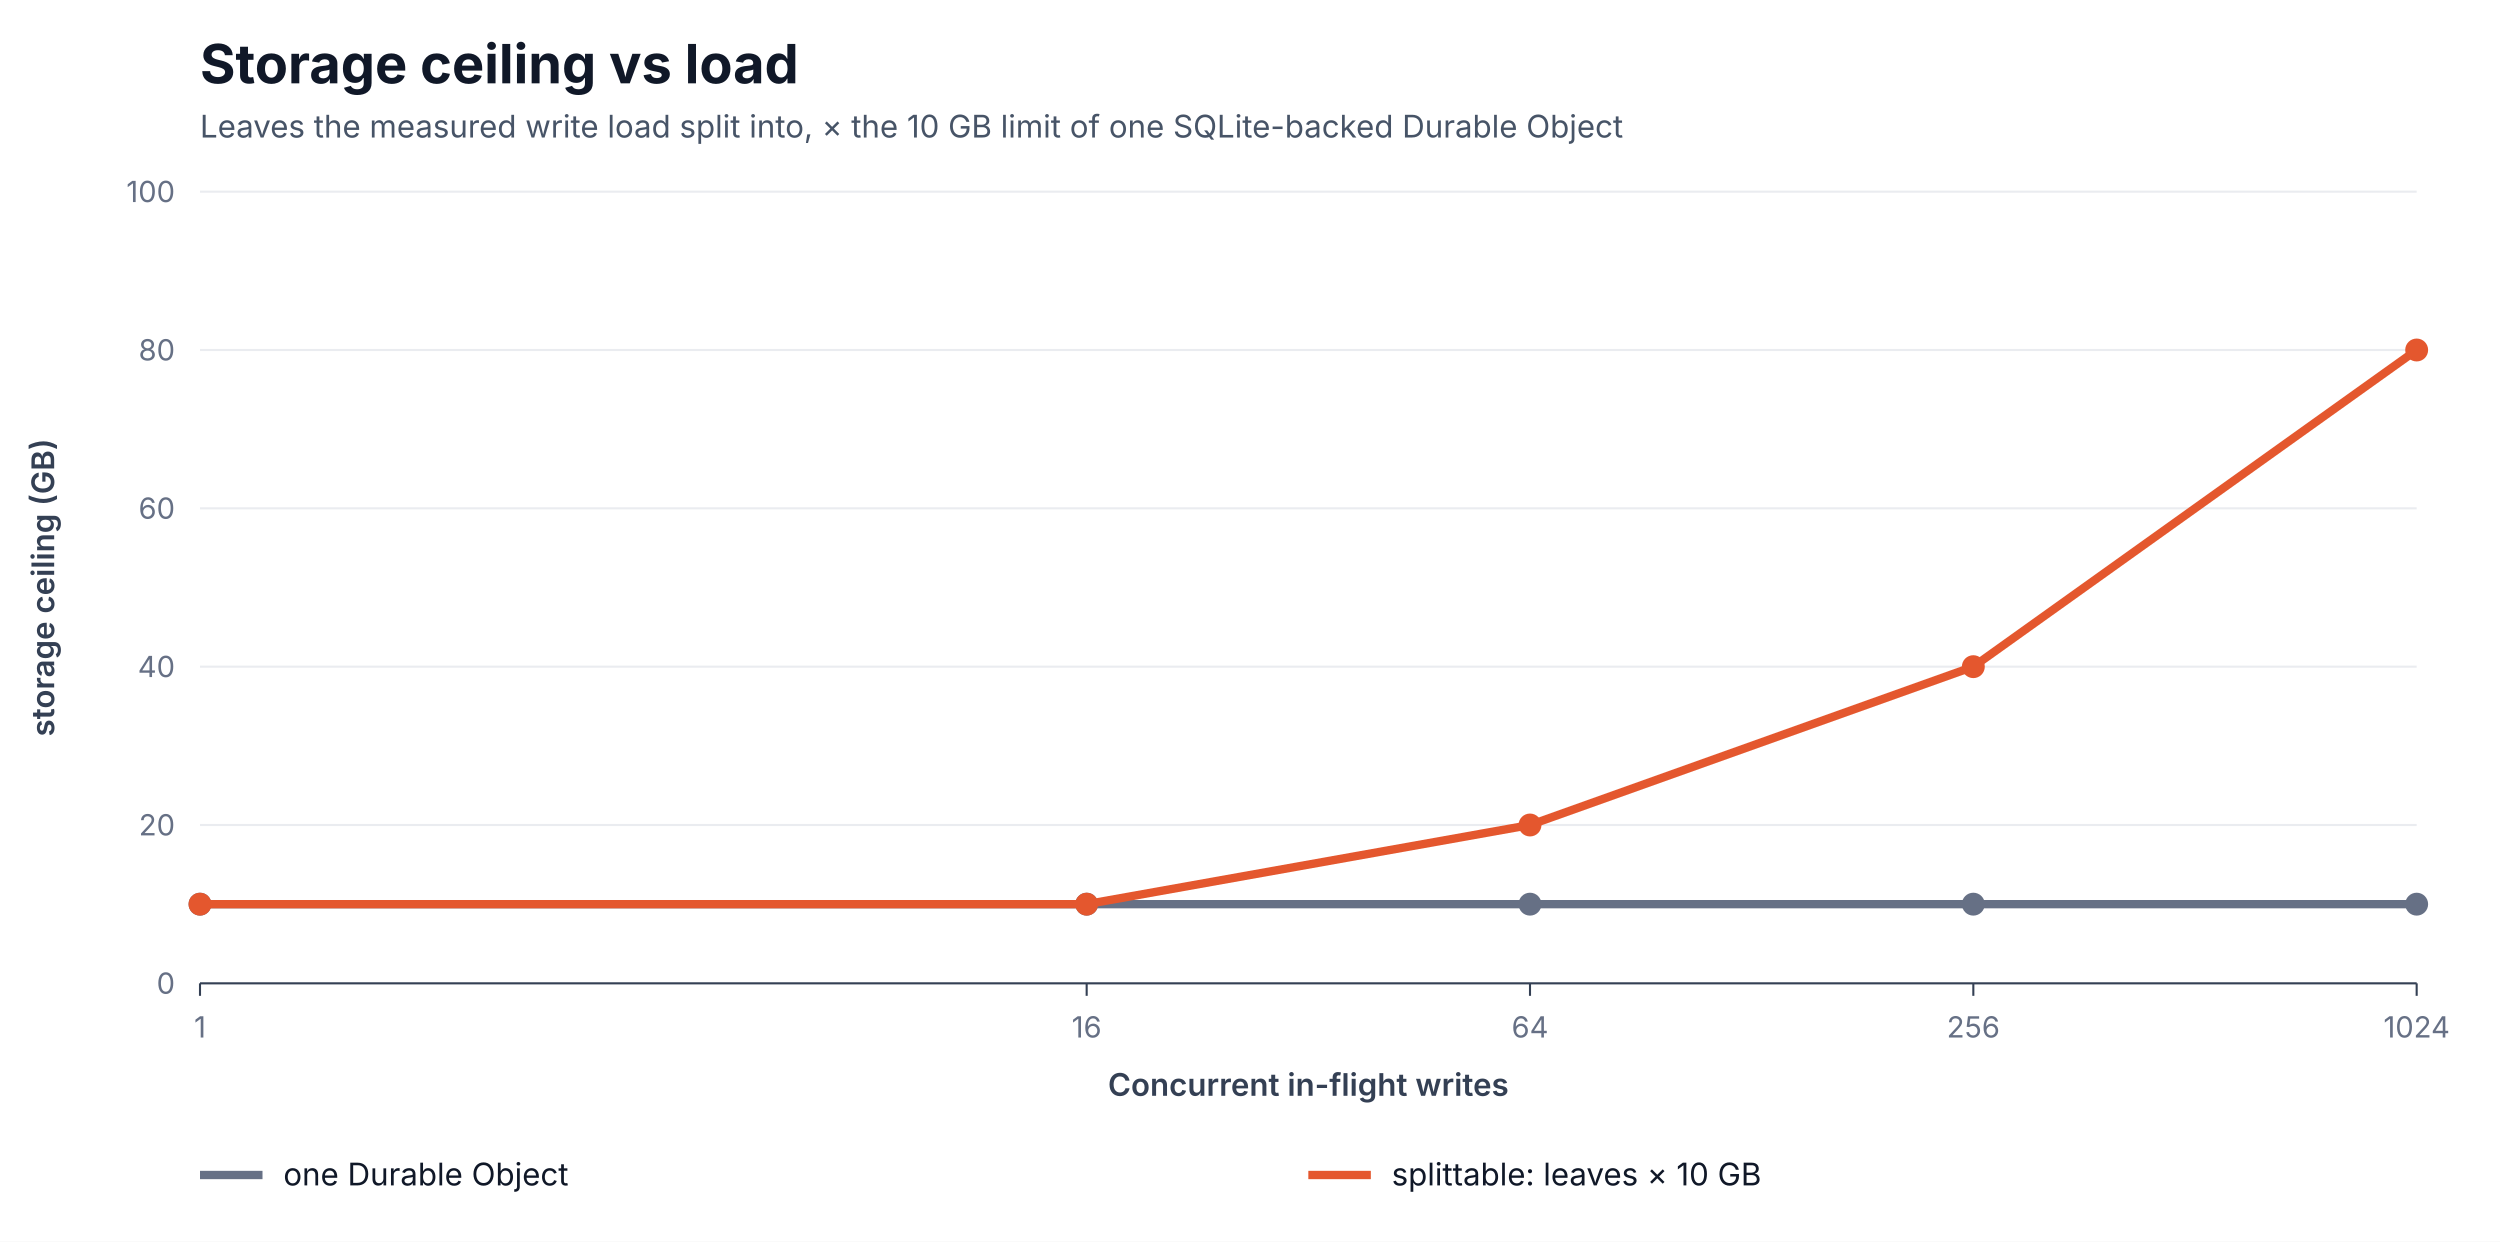
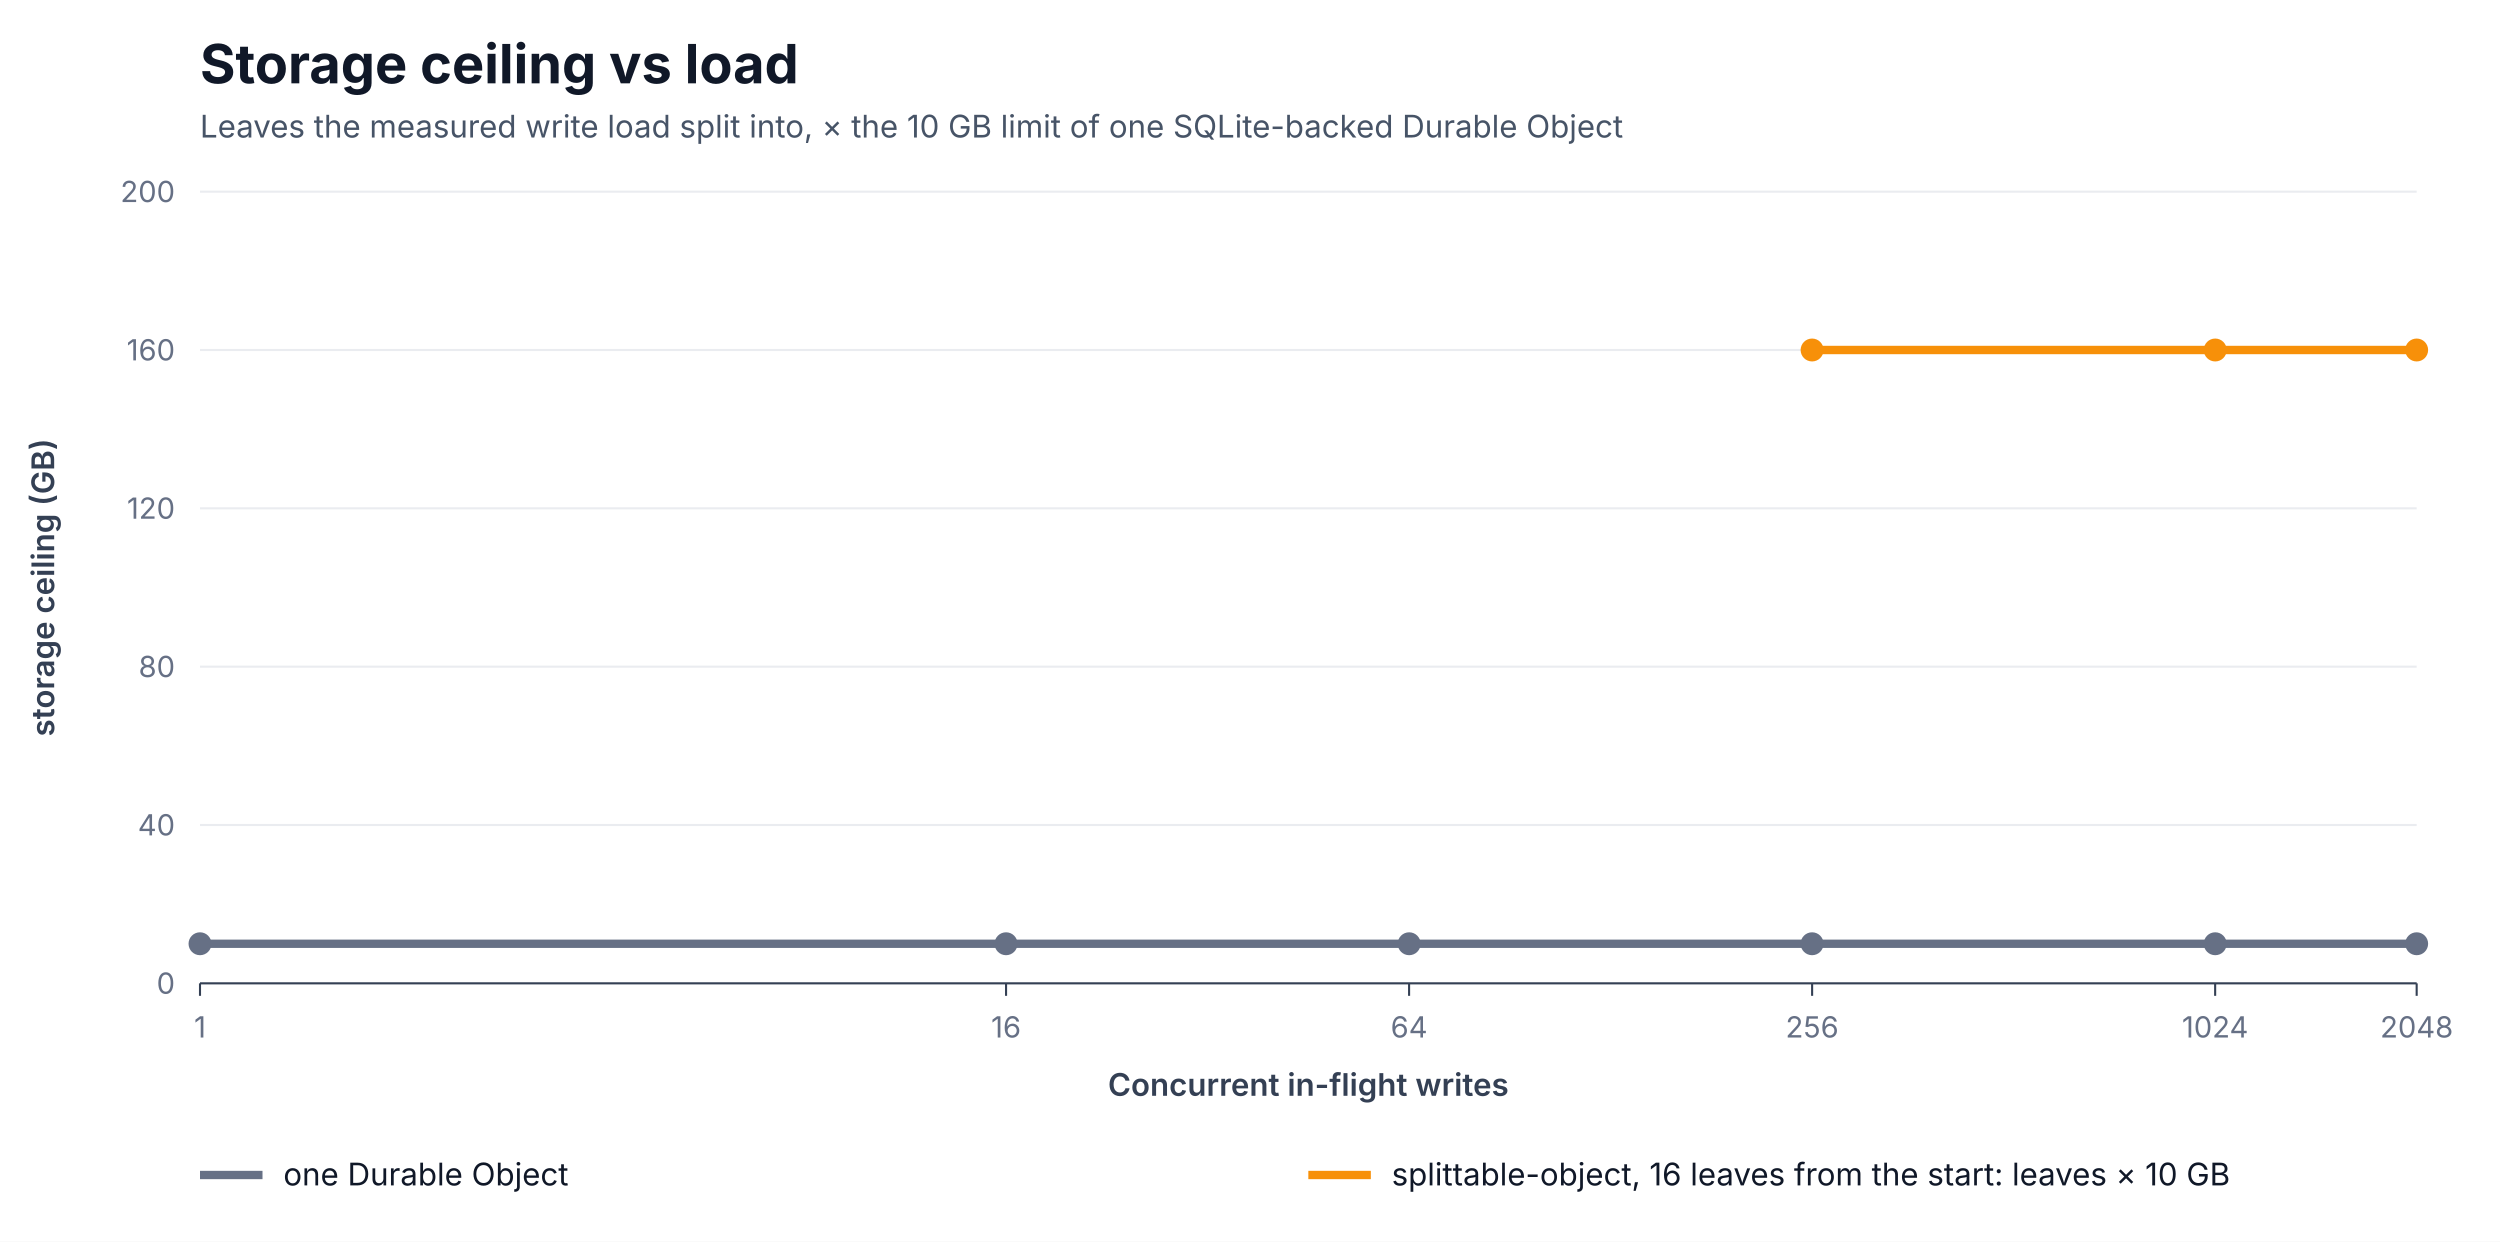
<svg xmlns="http://www.w3.org/2000/svg" width="1200" height="596" viewBox="0 0 1200 596">
  <style>text{font-family:Inter,ui-sans-serif,system-ui,-apple-system,sans-serif;fill:#101828}.title{font-size:26px;font-weight:700}.sub{font-size:15px;fill:#475467}.tick{font-size:14px;fill:#667085}.label{font-size:15px;font-weight:600;fill:#344054}.legend{font-size:15px}.grid{stroke:#eaecf0}.axisline{stroke:#344054}</style>
  <rect width="1200" height="596" fill="#fff" />
  <text x="96" y="40" class="title">Storage ceiling vs load</text>
  <text x="96" y="66" class="sub">Leaves the measured write load split into, × the 10 GB limit of one SQLite-backed Durable Object</text>
  <line x1="96" x2="1160" y1="472" y2="472" class="grid" />
  <text x="84" y="477" text-anchor="end" class="tick">0</text>
  <line x1="96" x2="1160" y1="396" y2="396" class="grid" />
-   <text x="84" y="401" text-anchor="end" class="tick">20</text>
+   <text x="84" y="401" text-anchor="end" class="tick">40</text>
  <line x1="96" x2="1160" y1="320" y2="320" class="grid" />
-   <text x="84" y="325" text-anchor="end" class="tick">40</text>
+   <text x="84" y="325" text-anchor="end" class="tick">80</text>
  <line x1="96" x2="1160" y1="244" y2="244" class="grid" />
-   <text x="84" y="249" text-anchor="end" class="tick">60</text>
+   <text x="84" y="249" text-anchor="end" class="tick">120</text>
  <line x1="96" x2="1160" y1="168" y2="168" class="grid" />
-   <text x="84" y="173" text-anchor="end" class="tick">80</text>
+   <text x="84" y="173" text-anchor="end" class="tick">160</text>
  <line x1="96" x2="1160" y1="92" y2="92" class="grid" />
-   <text x="84" y="97" text-anchor="end" class="tick">100</text>
+   <text x="84" y="97" text-anchor="end" class="tick">200</text>
  <line x1="96" x2="1160" y1="472" y2="472" class="axisline" />
  <line x1="96" x2="96" y1="472" y2="478" class="axisline" />
  <text x="96" y="498" text-anchor="middle" class="tick">1</text>
-   <line x1="521.6" x2="521.6" y1="472" y2="478" class="axisline" />
-   <text x="521.6" y="498" text-anchor="middle" class="tick">16</text>
-   <line x1="734.4" x2="734.4" y1="472" y2="478" class="axisline" />
-   <text x="734.4" y="498" text-anchor="middle" class="tick">64</text>
-   <line x1="947.2" x2="947.2" y1="472" y2="478" class="axisline" />
-   <text x="947.2" y="498" text-anchor="middle" class="tick">256</text>
+   <line x1="482.909" x2="482.909" y1="472" y2="478" class="axisline" />
+   <text x="482.909" y="498" text-anchor="middle" class="tick">16</text>
+   <line x1="676.364" x2="676.364" y1="472" y2="478" class="axisline" />
+   <text x="676.364" y="498" text-anchor="middle" class="tick">64</text>
+   <line x1="869.818" x2="869.818" y1="472" y2="478" class="axisline" />
+   <text x="869.818" y="498" text-anchor="middle" class="tick">256</text>
+   <line x1="1063.273" x2="1063.273" y1="472" y2="478" class="axisline" />
+   <text x="1063.273" y="498" text-anchor="middle" class="tick">1024</text>
  <line x1="1160" x2="1160" y1="472" y2="478" class="axisline" />
-   <text x="1160" y="498" text-anchor="middle" class="tick">1024</text>
-   <polyline points="96.0,434.0 521.6,434.0 734.4,434.0 947.2,434.0 1160.0,434.0" fill="none" stroke="#667085" stroke-width="4" stroke-linejoin="round" />
-   <circle cx="96.0" cy="434.0" r="5.5" fill="#667085" />
-   <circle cx="521.6" cy="434.0" r="5.5" fill="#667085" />
-   <circle cx="734.4" cy="434.0" r="5.5" fill="#667085" />
-   <circle cx="947.2" cy="434.0" r="5.5" fill="#667085" />
-   <circle cx="1160.0" cy="434.0" r="5.5" fill="#667085" />
-   <polyline points="96.0,434.0 521.6,434.0 734.4,396.0 947.2,320.0 1160.0,168.0" fill="none" stroke="#e4572e" stroke-width="4" stroke-linejoin="round" />
-   <circle cx="96.0" cy="434.0" r="5.5" fill="#e4572e" />
-   <circle cx="521.6" cy="434.0" r="5.5" fill="#e4572e" />
-   <circle cx="734.4" cy="396.0" r="5.5" fill="#e4572e" />
-   <circle cx="947.2" cy="320.0" r="5.5" fill="#e4572e" />
-   <circle cx="1160.0" cy="168.0" r="5.5" fill="#e4572e" />
+   <text x="1160" y="498" text-anchor="middle" class="tick">2048</text>
+   <polyline points="96.0,453.0 482.9,453.0 676.4,453.0 869.8,453.0 1063.3,453.0 1160.0,453.0" fill="none" stroke="#667085" stroke-width="4" stroke-linejoin="round" />
+   <circle cx="96.0" cy="453.0" r="5.5" fill="#667085" />
+   <circle cx="482.9" cy="453.0" r="5.5" fill="#667085" />
+   <circle cx="676.4" cy="453.0" r="5.5" fill="#667085" />
+   <circle cx="869.8" cy="453.0" r="5.5" fill="#667085" />
+   <circle cx="1063.3" cy="453.0" r="5.5" fill="#667085" />
+   <circle cx="1160.0" cy="453.0" r="5.5" fill="#667085" />
+   <polyline points="869.8,168.0 1063.3,168.0 1160.0,168.0" fill="none" stroke="#f79009" stroke-width="4" stroke-linejoin="round" />
+   <circle cx="869.8" cy="168.0" r="5.5" fill="#f79009" />
+   <circle cx="1063.3" cy="168.0" r="5.5" fill="#f79009" />
+   <circle cx="1160.0" cy="168.0" r="5.5" fill="#f79009" />
  <text x="628" y="526" text-anchor="middle" class="label">Concurrent in-flight writes</text>
  <text transform="translate(26,282) rotate(-90)" text-anchor="middle" class="label">storage ceiling (GB)</text>
  <g transform="translate(96,564)">
    <line x1="0" x2="30" y1="0" y2="0" stroke="#667085" stroke-width="4" />
    <text x="40" y="5" class="legend">one Durable Object</text>
  </g>
  <g transform="translate(628,564)">
-     <line x1="0" x2="30" y1="0" y2="0" stroke="#e4572e" stroke-width="4" />
-     <text x="40" y="5" class="legend">splittable: leaves × 10 GB</text>
+     <line x1="0" x2="30" y1="0" y2="0" stroke="#f79009" stroke-width="4" />
+     <text x="40" y="5" class="legend">splittable-object, 16 leaves from the start: leaves × 10 GB</text>
  </g>
</svg>
